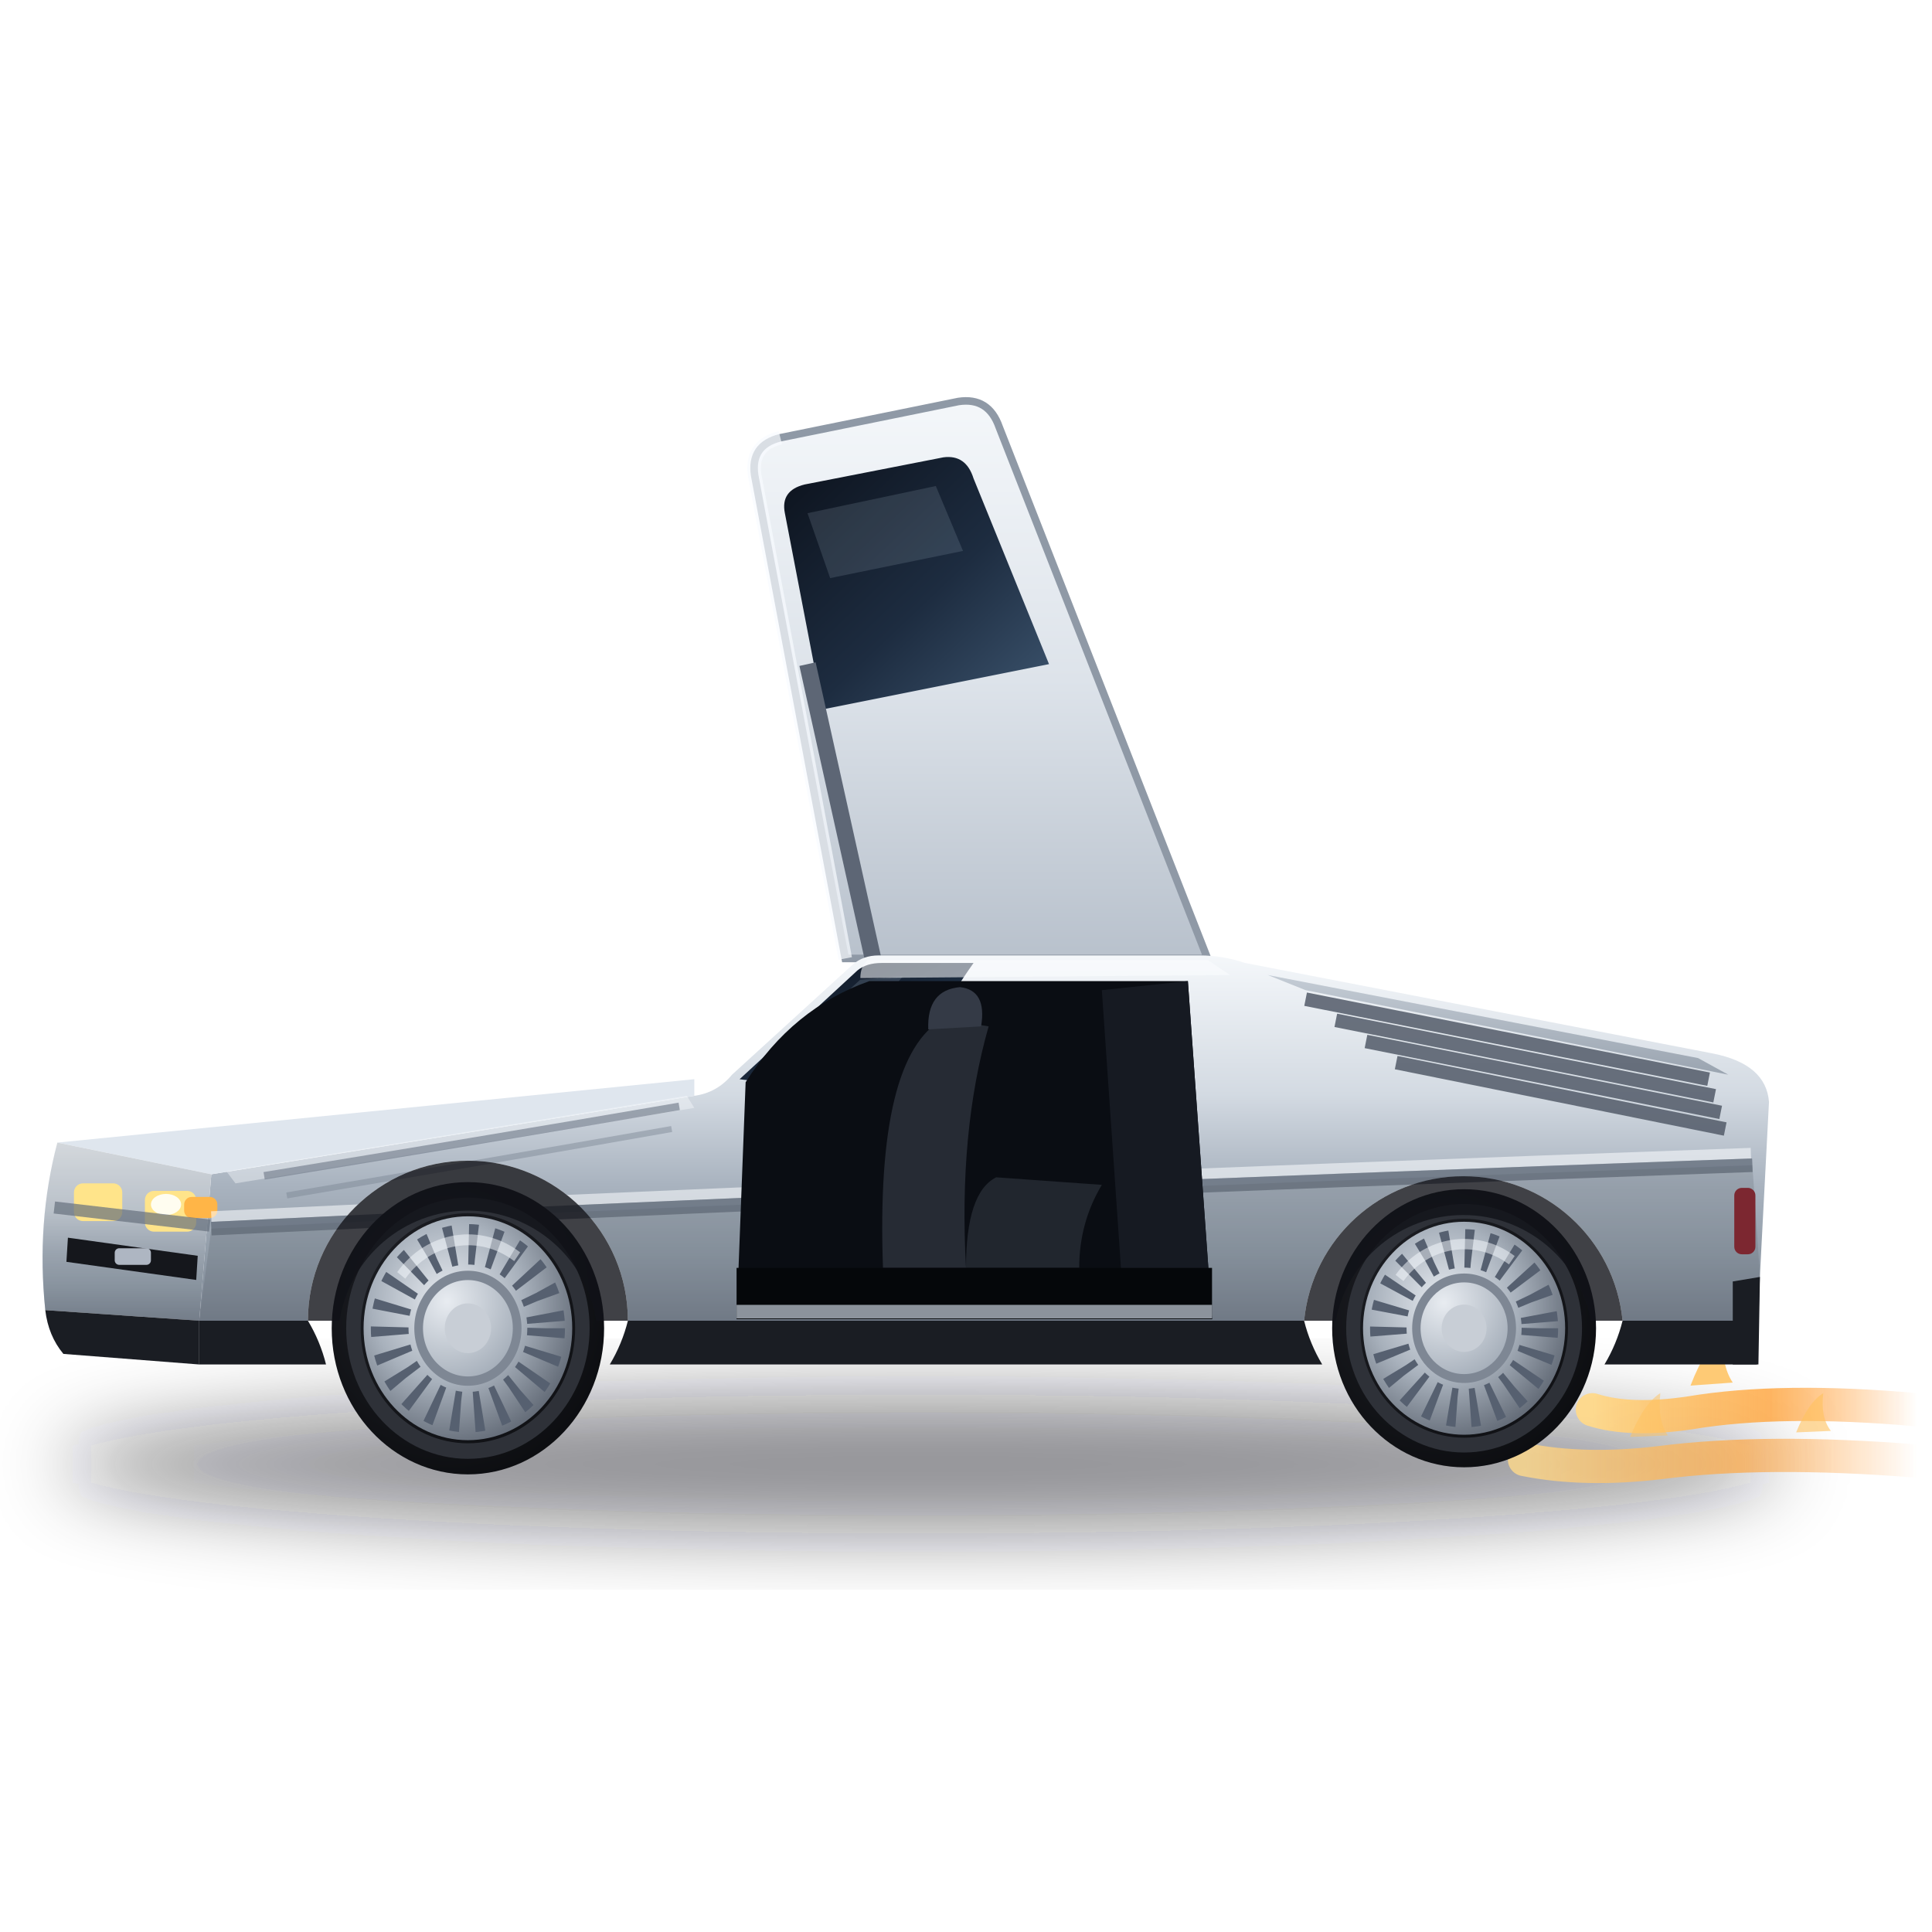
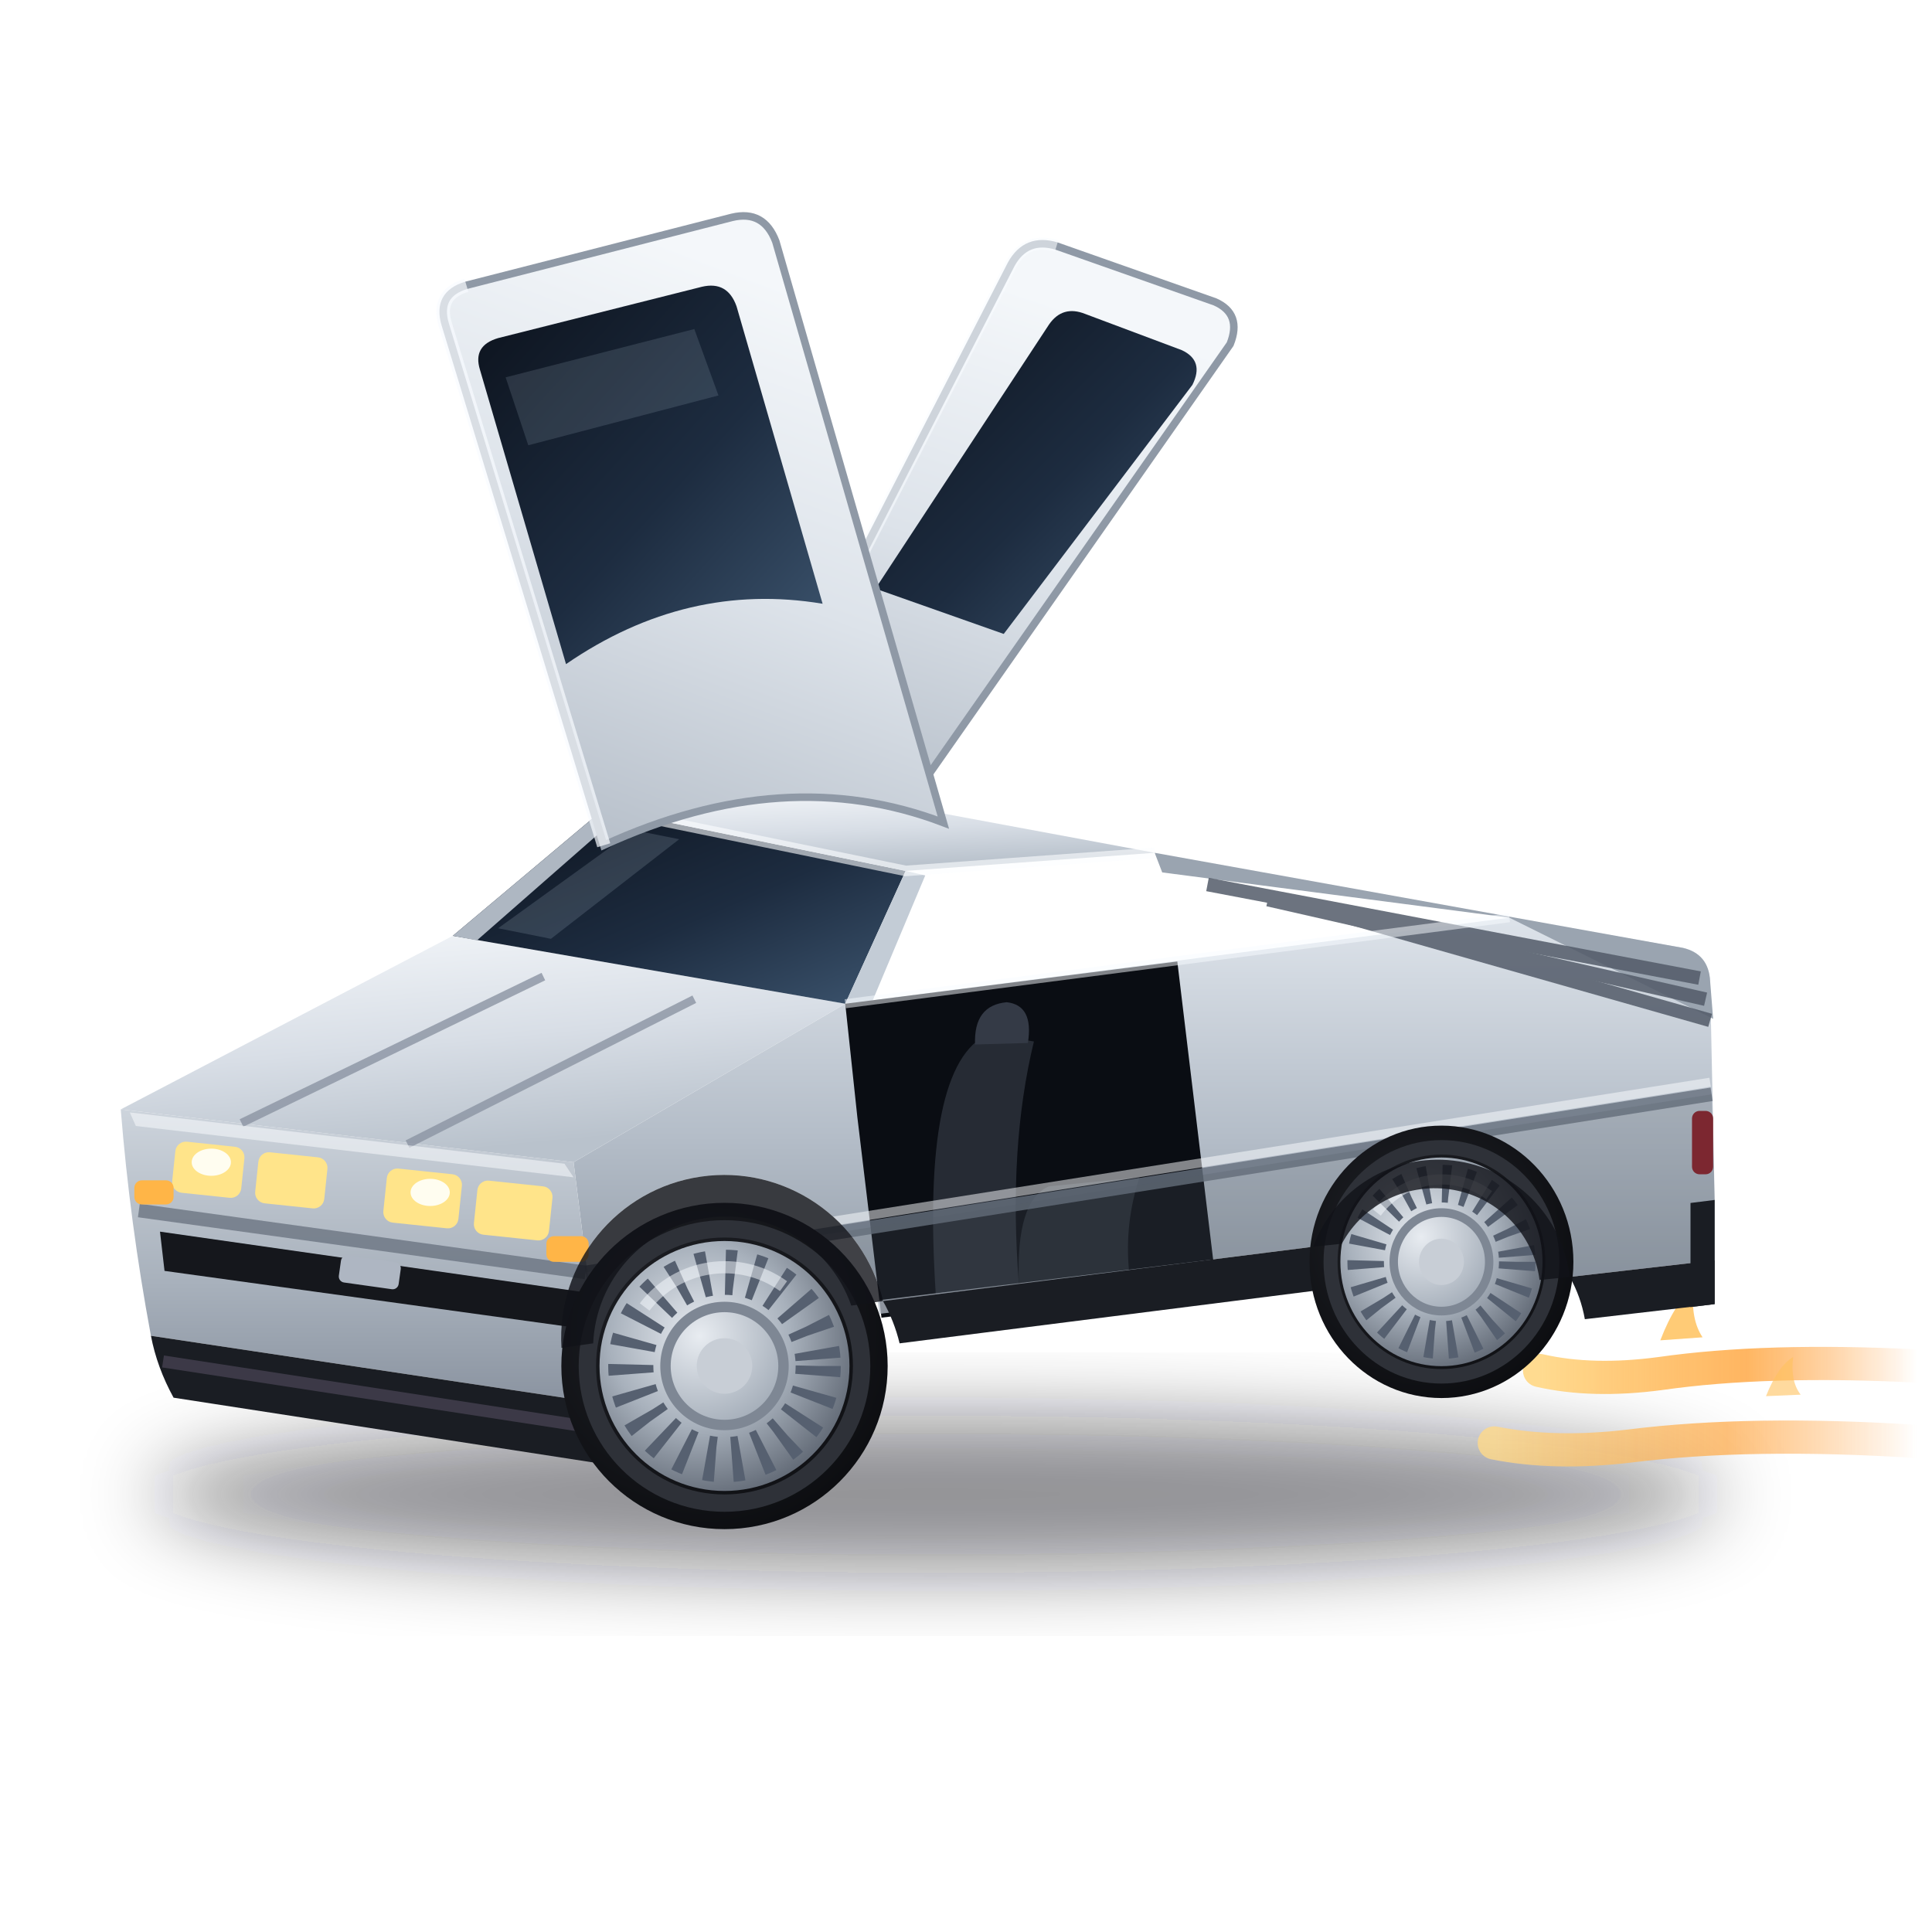
<svg xmlns="http://www.w3.org/2000/svg" viewBox="0 0 128 128" fill="none">
  <defs>
-     <linearGradient id="dl-steel" x1="0" y1="0" x2="0" y2="1">
+     <linearGradient id="dl-hood" x1="0" y1="0" x2="0.3" y2="1">
      <stop offset="0" stop-color="#f4f7fa" />
-       <stop offset=".38" stop-color="#d3dae2" />
-       <stop offset=".62" stop-color="#aab4c0" />
-       <stop offset=".82" stop-color="#929da9" />
-       <stop offset="1" stop-color="#79828f" />
+       <stop offset=".55" stop-color="#d8dee6" />
+       <stop offset="1" stop-color="#b9c2cc" />
    </linearGradient>
-     <linearGradient id="dl-door" x1="0" y1="1" x2="0" y2="0">
-       <stop offset="0" stop-color="#b8c1cc" />
-       <stop offset=".5" stop-color="#dde3ea" />
+     <linearGradient id="dl-fascia" x1="0" y1="0" x2="0" y2="1">
+       <stop offset="0" stop-color="#cdd4dc" />
+       <stop offset=".6" stop-color="#a7b0bb" />
+       <stop offset="1" stop-color="#8a93a0" />
+     </linearGradient>
+     <linearGradient id="dl-flank" x1="0" y1="0" x2="0" y2="1">
+       <stop offset="0" stop-color="#dde3ea" />
+       <stop offset=".45" stop-color="#b4bdc8" />
+       <stop offset="1" stop-color="#7f8995" />
+     </linearGradient>
+     <linearGradient id="dl-door" x1="0" y1="1" x2="0.3" y2="0">
+       <stop offset="0" stop-color="#b0b9c4" />
+       <stop offset=".55" stop-color="#dde3ea" />
      <stop offset="1" stop-color="#f4f7fa" />
    </linearGradient>
    <linearGradient id="dl-glass" x1="0" y1="0" x2="1" y2="1">
      <stop offset="0" stop-color="#0c121c" />
      <stop offset=".55" stop-color="#1d2c40" />
      <stop offset="1" stop-color="#3d556f" />
-     </linearGradient>
-     <linearGradient id="dl-deck" x1="0" y1="0" x2="0" y2="1">
-       <stop offset="0" stop-color="#c4ccd5" />
-       <stop offset="1" stop-color="#9aa4b0" />
    </linearGradient>
    <radialGradient id="dl-alloy" cx="0.4" cy="0.38" r="0.66">
      <stop offset="0" stop-color="#e8ecf1" />
      <stop offset=".55" stop-color="#a8b1bc" />
      <stop offset="1" stop-color="#636b77" />
    </radialGradient>
    <radialGradient id="dl-tire" cx="0.42" cy="0.4" r="0.7">
      <stop offset="0" stop-color="#23252b" />
      <stop offset="1" stop-color="#0a0b0e" />
    </radialGradient>
    <linearGradient id="dl-fire" x1="1" y1="0" x2="0" y2="0">
      <stop offset="0" stop-color="#ff8c1a" stop-opacity="0" />
      <stop offset=".45" stop-color="#ffa53d" stop-opacity=".85" />
      <stop offset="1" stop-color="#ffd98a" />
    </linearGradient>
    <filter id="dl-soft" x="-40%" y="-40%" width="180%" height="180%">
      <feGaussianBlur stdDeviation="2.6" />
    </filter>
    <g id="dl-wheel">
      <circle r="9.4" fill="url(#dl-tire)" />
      <circle r="7.9" fill="none" stroke="#2e3138" stroke-width="1" />
      <circle r="7.2" fill="url(#dl-alloy)" />
      <circle r="5.4" fill="none" stroke="#566070" stroke-width="2.6" stroke-dasharray="0.55 0.95" />
      <circle r="3.4" fill="none" stroke="#7e8794" stroke-width="0.6" />
      <circle r="1.6" fill="#c8ced6" />
      <path d="M-4.6 -3.4 A5.8 5.8 0 0 1 3.4 -4.6" fill="none" stroke="#f8fbff" stroke-width="0.7" opacity=".5" />
    </g>
  </defs>
-   <ellipse cx="61" cy="97" rx="57" ry="4.6" fill="#0c0818" opacity=".45" filter="url(#dl-soft)" />
+   <ellipse cx="62" cy="99" rx="52" ry="5.2" fill="#0c0818" opacity=".45" filter="url(#dl-soft)" />
  <g stroke="url(#dl-fire)" stroke-linecap="round" fill="none">
-     <path d="M127 93.4 Q118 92.6 112 93.6 Q108 94.2 105.5 93.4" stroke-width="2.2" opacity=".95" />
-     <path d="M127 96.8 Q117 96 110 96.9 Q105 97.5 101 96.7" stroke-width="2.2" opacity=".8" />
+     <path d="M127 90.5 Q117 90 110 91 Q105.5 91.6 102 90.8" stroke-width="2.2" opacity=".95" />
+     <path d="M127 95.5 Q116 94.8 108 95.8 Q103 96.4 99 95.6" stroke-width="2.2" opacity=".8" />
  </g>
  <g fill="#ffc25e">
-     <path d="M112 91.8 q1 -2.6 2.2 -3.4 q-.2 2 .6 3.2 Z" opacity=".85" />
-     <path d="M119 94.9 q.8 -2 1.8 -2.6 q-.2 1.6 .5 2.5 Z" opacity=".6" />
-     <path d="M108 95.2 q.9 -2.2 2 -2.9 q-.2 1.8 .5 2.8 Z" opacity=".5" />
+     <path d="M110 88.8 q1 -2.6 2.2 -3.4 q-.2 2 .6 3.2 Z" opacity=".85" />
+     <path d="M117 92.5 q.8 -2 1.8 -2.6 q-.2 1.6 .5 2.5 Z" opacity=".6" />
  </g>
  <g>
-     <path d="M56 63.5 L50 31.5 Q49.7 29.5 51.7 29 L63.5 26.6 Q65.5 26.3 66.2 28.3 L80 63.5 Z" fill="url(#dl-door)" stroke="#8f99a6" stroke-width=".5" />
-     <path d="M54.5 47 L52 34 Q51.7 32.5 53.3 32.1 L62.5 30.3 Q64 30.1 64.5 31.7 L69.5 44 Z" fill="url(#dl-glass)" />
-     <path d="M53.5 34 L62 32.2 L63.8 36.5 L55 38.3 Z" fill="#cfe2f2" opacity=".14" />
-     <path d="M56 63.5 L50 31.5 Q49.7 29.5 51.7 29" fill="none" stroke="#f8fbff" stroke-width=".9" opacity=".7" />
-     <line x1="58.5" y1="66.5" x2="53.5" y2="44" stroke="#5d6675" stroke-width="1.1" />
+     <path d="M48.5 53.5 L67 17.5 Q68 15.7 70 16.3 L80.5 20 Q82.3 20.8 81.5 22.8 L60 53.5 Z" fill="url(#dl-door)" stroke="#8f99a6" stroke-width=".5" />
+     <path d="M58 39 L69.5 21.5 Q70.4 20.2 71.9 20.8 L78.3 23.2 Q79.8 23.9 79 25.5 L66.5 42 Z" fill="url(#dl-glass)" />
+     <path d="M48.5 53.5 L67 17.5 Q68 15.7 70 16.3" fill="none" stroke="#f8fbff" stroke-width=".8" opacity=".6" />
  </g>
-   <path d="M14 77.8            L46 72.6            Q47.5 72.4 48.5 71.2            L56.5 63.9            Q57.2 63.3 58.2 63.3            L79.5 63.3            Q81 63.3 82.5 63.8            L113.5 69.8            Q117 70.5 117.2 73            L116.6 84.5            L116.5 87.5            L107.5 87.5            A 10.6 10.6 0 0 0 86.4 87.5            L41.6 87.5            A 10.6 10.6 0 0 0 20.4 87.5            L13.2 87.5            Z" fill="url(#dl-steel)" />
-   <path d="M3.8 75.7 L46 71.5 L46 72.6 L14 77.8 Z" fill="#dfe6ee" />
-   <path d="M3.8 75.7 L14 77.8 L13.2 87.5 L3 86.8 Q2.4 81 3.8 75.7 Z" fill="url(#dl-steel)" />
-   <path d="M3.8 75.7 L14 77.8 L13.2 87.5 L3 86.8 Q2.4 81 3.8 75.7 Z" fill="#5e6774" opacity=".22" />
-   <rect x="9.6" y="78.9" width="3.4" height="2.7" rx=".6" fill="#ffe48a" />
-   <rect x="4.9" y="78.4" width="3.2" height="2.5" rx=".6" fill="#ffe48a" />
-   <ellipse cx="11" cy="79.8" rx="1" ry=".7" fill="#fffdf0" />
-   <path d="M4.5 82 L13.1 83.2 L13 84.8 L4.4 83.6 Z" fill="#15171c" />
-   <rect x="7.6" y="82.7" width="2.4" height="1.1" rx=".3" fill="#aeb6c2" />
-   <path d="M3 86.8 L13.2 87.5 L13.2 90.4 L4.2 89.7 Q3.2 88.5 3 86.8 Z" fill="#1a1d23" />
-   <rect x="12.2" y="79.3" width="2.2" height="1.4" rx=".5" fill="#ffb547" />
-   <path d="M49 71.5 L56.8 64.3 Q57.4 63.8 58.4 63.8 L64.5 63.8 Q61.5 68 60.3 72.4 Q54 72.2 49 71.5 Z" fill="url(#dl-glass)" />
-   <path d="M51 70.4 L57 64.9 L59.8 64.7 L54.6 71 Z" fill="#cfe2f2" opacity=".16" />
-   <path d="M57.5 63.6 L80 63.6 L81.5 64.6 L57 64.8 Q57 64 57.5 63.6 Z" fill="#fbfdff" opacity=".55" />
-   <path d="M15 77.6 L45.5 72.6 L46 73.4 L15.6 78.4 Z" fill="#fbfdff" opacity=".4" />
-   <path d="M17.5 77.9 Q31 75.7 45 73.3" stroke="#7b8493" stroke-width=".5" fill="none" opacity=".7" />
-   <path d="M19 79.2 Q32 77 44.5 74.8" stroke="#7b8493" stroke-width=".4" fill="none" opacity=".45" />
-   <path d="M84 64.6 L112.5 70.1 L114.5 71.2 L86.5 65.6 Z" fill="url(#dl-deck)" />
+   <path d="M38 77            L56 66.5            L100 60.8            L111.5 62.8            Q113.2 63.2 113.3 65            L113.6 79.5            L113.6 83.5            L104 84.6            A 8.8 8.8 0 0 0 87 82.6            L58.5 86.2            A 10.8 10.8 0 0 0 37.2 89.3            L40 93 Z" fill="url(#dl-flank)" />
+   <path d="M76.5 56.5 L111.5 62.8 Q113.2 63.2 113.3 65 L113.5 67.5 L100 60.8 L77 57.8 Z" fill="#9aa4b0" />
  <g stroke="#525b68" stroke-width=".9" opacity=".85">
-     <line x1="86.5" y1="66.2" x2="113.2" y2="71.5" />
-     <line x1="88.5" y1="67.6" x2="113.6" y2="72.6" />
-     <line x1="90.5" y1="69" x2="114" y2="73.7" />
-     <line x1="92.5" y1="70.4" x2="114.3" y2="74.8" />
+     <line x1="80" y1="58.6" x2="112.6" y2="64.8" />
+     <line x1="84" y1="59.6" x2="113" y2="66.2" />
+     <line x1="88" y1="60.4" x2="113.3" y2="67.6" />
  </g>
-   <path d="M14 80.6 Q60 78.4 116 76.4" stroke="#fbfdff" stroke-width=".7" opacity=".55" fill="none" />
-   <path d="M14 81.4 Q60 79.2 116.1 77.2" stroke="#67707e" stroke-width=".9" opacity=".8" fill="none" />
-   <path d="M13.9 81.2 L3.6 80" stroke="#67707e" stroke-width=".8" opacity=".7" fill="none" />
-   <path d="M14 81.4 Q60 79.2 116.1 77.2 L116.6 84.5 L116.5 87.5 L107.5 87.5            A 10.6 10.6 0 0 0 86.4 87.5 L41.6 87.5 A 10.6 10.6 0 0 0 20.4 87.5            L13.2 87.5 Z" fill="#525a66" opacity=".22" />
-   <path d="M57.6 65 L78.7 65 L80.3 87.4 L48.8 87.4 L49.4 71.7 Q52.5 66.8 57.6 65 Z" fill="#0a0d13" />
-   <path d="M73 65.6 L78.7 65 L80.3 87.4 L74.5 87.4 Z" fill="#161a22" />
-   <path d="M58.5 84 Q58 70 62.5 67.5 L65.5 68 Q63.5 75 64 84 Z" fill="#262b34" />
-   <path d="M61.5 68.2 Q61.4 65.6 63.6 65.4 Q65.4 65.6 65 68 Z" fill="#343a46" />
-   <path d="M64 84 Q64 79 66 78 L73 78.5 Q71.5 81 71.5 84 Z" fill="#21262e" />
-   <rect x="48.8" y="84" width="31.5" height="3.4" fill="#05070a" />
-   <path d="M48.8 86.9 L80.3 86.9" stroke="#b9c2cc" stroke-width=".9" opacity=".75" />
-   <path d="M13.2 87.5 L20.4 87.5 A 10.6 10.6 0 0 1 21.6 90.4 L13.2 90.4 Z" fill="#1a1d23" />
-   <path d="M41.6 87.5 L86.4 87.5 A 10.6 10.6 0 0 0 87.6 90.4 L40.4 90.4 A 10.6 10.6 0 0 0 41.6 87.5 Z" fill="#1a1d23" />
-   <path d="M107.5 87.5 L116.5 87.5 L116.4 90.4 L106.3 90.4 A 10.6 10.6 0 0 0 107.5 87.5 Z" fill="#1a1d23" />
-   <path d="M114.8 84.9 L116.6 84.6 L116.5 90.4 L114.8 90.4 Z" fill="#1a1d23" />
-   <rect x="114.9" y="78.7" width="1.4" height="4.4" rx=".5" fill="#7c2730" />
-   <use href="#dl-wheel" transform="translate(31 88) scale(.96 1.03)" />
-   <use href="#dl-wheel" transform="translate(97 88) scale(.93 .98)" />
-   <path d="M20.4 87.5 A 10.6 10.6 0 0 1 41.6 87.5 L39.5 87.5 A 8.6 8.6 0 0 0 22.5 87.5 Z" fill="#101218" opacity=".8" />
-   <path d="M86.4 87.5 A 10.6 10.6 0 0 1 107.5 87.5 L105.4 87.5 A 8.6 8.6 0 0 0 88.5 87.5 Z" fill="#101218" opacity=".8" />
+   <path d="M8 73.5 L38 77 L40 93 L10 88.5 Q8.6 81 8 73.5 Z" fill="url(#dl-fascia)" />
+   <path d="M8 73.5 L38 77 L56 66.5 L30 62 Z" fill="url(#dl-hood)" />
+   <g stroke="#8b94a2" stroke-width=".55" fill="none" opacity=".8">
+     <path d="M16 74.4 L36 64.7" />
+     <path d="M27 75.8 L46 66.2" />
+   </g>
+   <path d="M8.6 73.7 L37.4 77.1 L38 78 L9 74.6 Z" fill="#fbfdff" opacity=".5" />
+   <path d="M30 62 L56 66.5 L60 57.7 L40 53.6 Z" fill="url(#dl-glass)" />
+   <path d="M33 61.5 L42 55 L45 55.6 L36.5 62.2 Z" fill="#cfe2f2" opacity=".15" />
+   <path d="M56 66.5 L60 57.7 L61.3 58 L57.6 66.8 Z" fill="#c3ccd6" />
+   <path d="M30 62 L40 53.6 L41.3 53.8 L31.6 62.3 Z" fill="#aeb7c2" />
+   <path d="M40 53.6 L60 57.7 L76.5 56.5 L55.5 52.6 Z" fill="url(#dl-hood)" />
+   <path d="M40 53.6 L60 57.7 L76.5 56.5" fill="none" stroke="#fbfdff" stroke-width=".7" opacity=".6" />
+   <path d="M56 66.5 L78 63.7 L80.5 84.5 L58.4 87.3 L56.8 74 Z" fill="#0a0d13" />
+   <path d="M62 85.8 Q61 70.5 65.5 68.5 L68.5 69 Q66.8 76 67.5 85 Z" fill="#262b34" />
+   <path d="M64.6 69.2 Q64.5 66.6 66.7 66.4 Q68.5 66.6 68.1 69.1 Z" fill="#343a46" />
+   <path d="M67.5 85 Q67.3 79.5 69.5 78.6 L75.5 78 Q74.5 81 74.8 84.2 Z" fill="#21262e" />
+   <path d="M58.2 86.6 L80.3 83.9" stroke="#b9c2cc" stroke-width=".9" opacity=".75" />
+   <path d="M56 66.5 L100 60.8" stroke="#f8fbff" stroke-width=".6" opacity=".5" />
+   <path d="M9.2 80.2 L38.8 84.3" stroke="#67707e" stroke-width=".9" opacity=".75" fill="none" />
+   <path d="M38.8 84.3 L113.4 72.5" stroke="#67707e" stroke-width=".9" opacity=".8" fill="none" />
+   <path d="M38.8 83.5 L113.3 71.7" stroke="#fbfdff" stroke-width=".6" opacity=".5" fill="none" />
+   <path d="M38.8 84.3 L113.4 72.5 L113.6 79.5 L113.6 83.5 L104 84.6            A 8.8 8.8 0 0 0 87 82.6 L58.5 86.2 A 10.8 10.8 0 0 0 37.2 89.3            L40 93 Z" fill="#525a66" opacity=".22" />
+   <g>
+     <path d="M40 56 L29.5 21.5 Q28.9 19.5 30.9 18.9 L48.5 14.4 Q50.6 13.9 51.4 16 L62.5 54.5 Q52 50.5 40 56 Z" fill="url(#dl-door)" stroke="#8f99a6" stroke-width=".5" />
+     <path d="M37.5 44 L31.8 24.5 Q31.3 22.9 33 22.4 L46.5 19 Q48.2 18.6 48.8 20.3 L54.5 40 Q45.5 38.5 37.5 44 Z" fill="url(#dl-glass)" />
+     <path d="M33.5 25 L46 21.8 L47.6 26.2 L35 29.5 Z" fill="#cfe2f2" opacity=".14" />
+     <path d="M40 56 L29.5 21.5 Q28.9 19.5 30.9 18.9" fill="none" stroke="#f8fbff" stroke-width=".9" opacity=".7" />
+   </g>
+   <g>
+     <rect x="11.5" y="75.8" width="4.6" height="3.4" rx=".7" fill="#ffe48a" transform="rotate(6 13.8 77.5)" />
+     <rect x="17" y="76.5" width="4.6" height="3.4" rx=".7" fill="#ffe48a" transform="rotate(6 19.3 78.2)" />
+     <rect x="25.5" y="77.6" width="5" height="3.6" rx=".7" fill="#ffe48a" transform="rotate(6 28 79.4)" />
+     <rect x="31.5" y="78.4" width="5" height="3.6" rx=".7" fill="#ffe48a" transform="rotate(6 34 80.2)" />
+     <ellipse cx="14" cy="77" rx="1.3" ry=".9" fill="#fffdf0" />
+     <ellipse cx="28.5" cy="79" rx="1.3" ry=".9" fill="#fffdf0" />
+   </g>
+   <path d="M10.6 81.6 L38.6 85.6 L38.4 88 L10.9 84.2 Z" fill="#15171c" />
+   <rect x="22.5" y="83.4" width="4" height="1.8" rx=".4" fill="#aeb6c2" transform="rotate(8 24.5 84.3)" />
+   <path d="M10 88.5 L40 93 L40 97 L11.5 92.6 Q10.4 90.6 10 88.5 Z" fill="#1a1d23" />
+   <path d="M10.8 90.2 L39.4 94.6" stroke="#3c3947" stroke-width=".8" fill="none" />
+   <rect x="8.9" y="78.2" width="2.6" height="1.6" rx=".5" fill="#ffb547" />
+   <rect x="36.2" y="81.9" width="2.8" height="1.7" rx=".5" fill="#ffb547" />
+   <path d="M58.5 86.2 L87 82.6 A 8.8 8.8 0 0 0 88 85.4 L59.6 89 A 10.8 10.8 0 0 0 58.5 86.2 Z" fill="#1a1d23" />
+   <path d="M104 84.6 L113.6 83.5 L113.6 86.4 L105 87.4 A 8.8 8.8 0 0 0 104 84.6 Z" fill="#1a1d23" />
+   <path d="M112 79.7 L113.6 79.5 L113.6 86.4 L112 86.6 Z" fill="#1a1d23" />
+   <rect x="112.1" y="73.6" width="1.4" height="4.2" rx=".5" fill="#7c2730" />
+   <use href="#dl-wheel" transform="translate(48 90.5) scale(1.15)" />
+   <use href="#dl-wheel" transform="translate(95.5 83.6) scale(.93 .96)" />
+   <path d="M37.2 89.3 A 10.8 10.8 0 0 1 58.5 86.2 L56.4 86.5 A 8.8 8.8 0 0 0 39.3 89 Z" fill="#101218" opacity=".8" />
+   <path d="M87 82.6 A 8.8 8.8 0 0 1 104 84.6 L102 84.8 A 7 7 0 0 0 88.9 82.4 Z" fill="#101218" opacity=".8" />
</svg>
